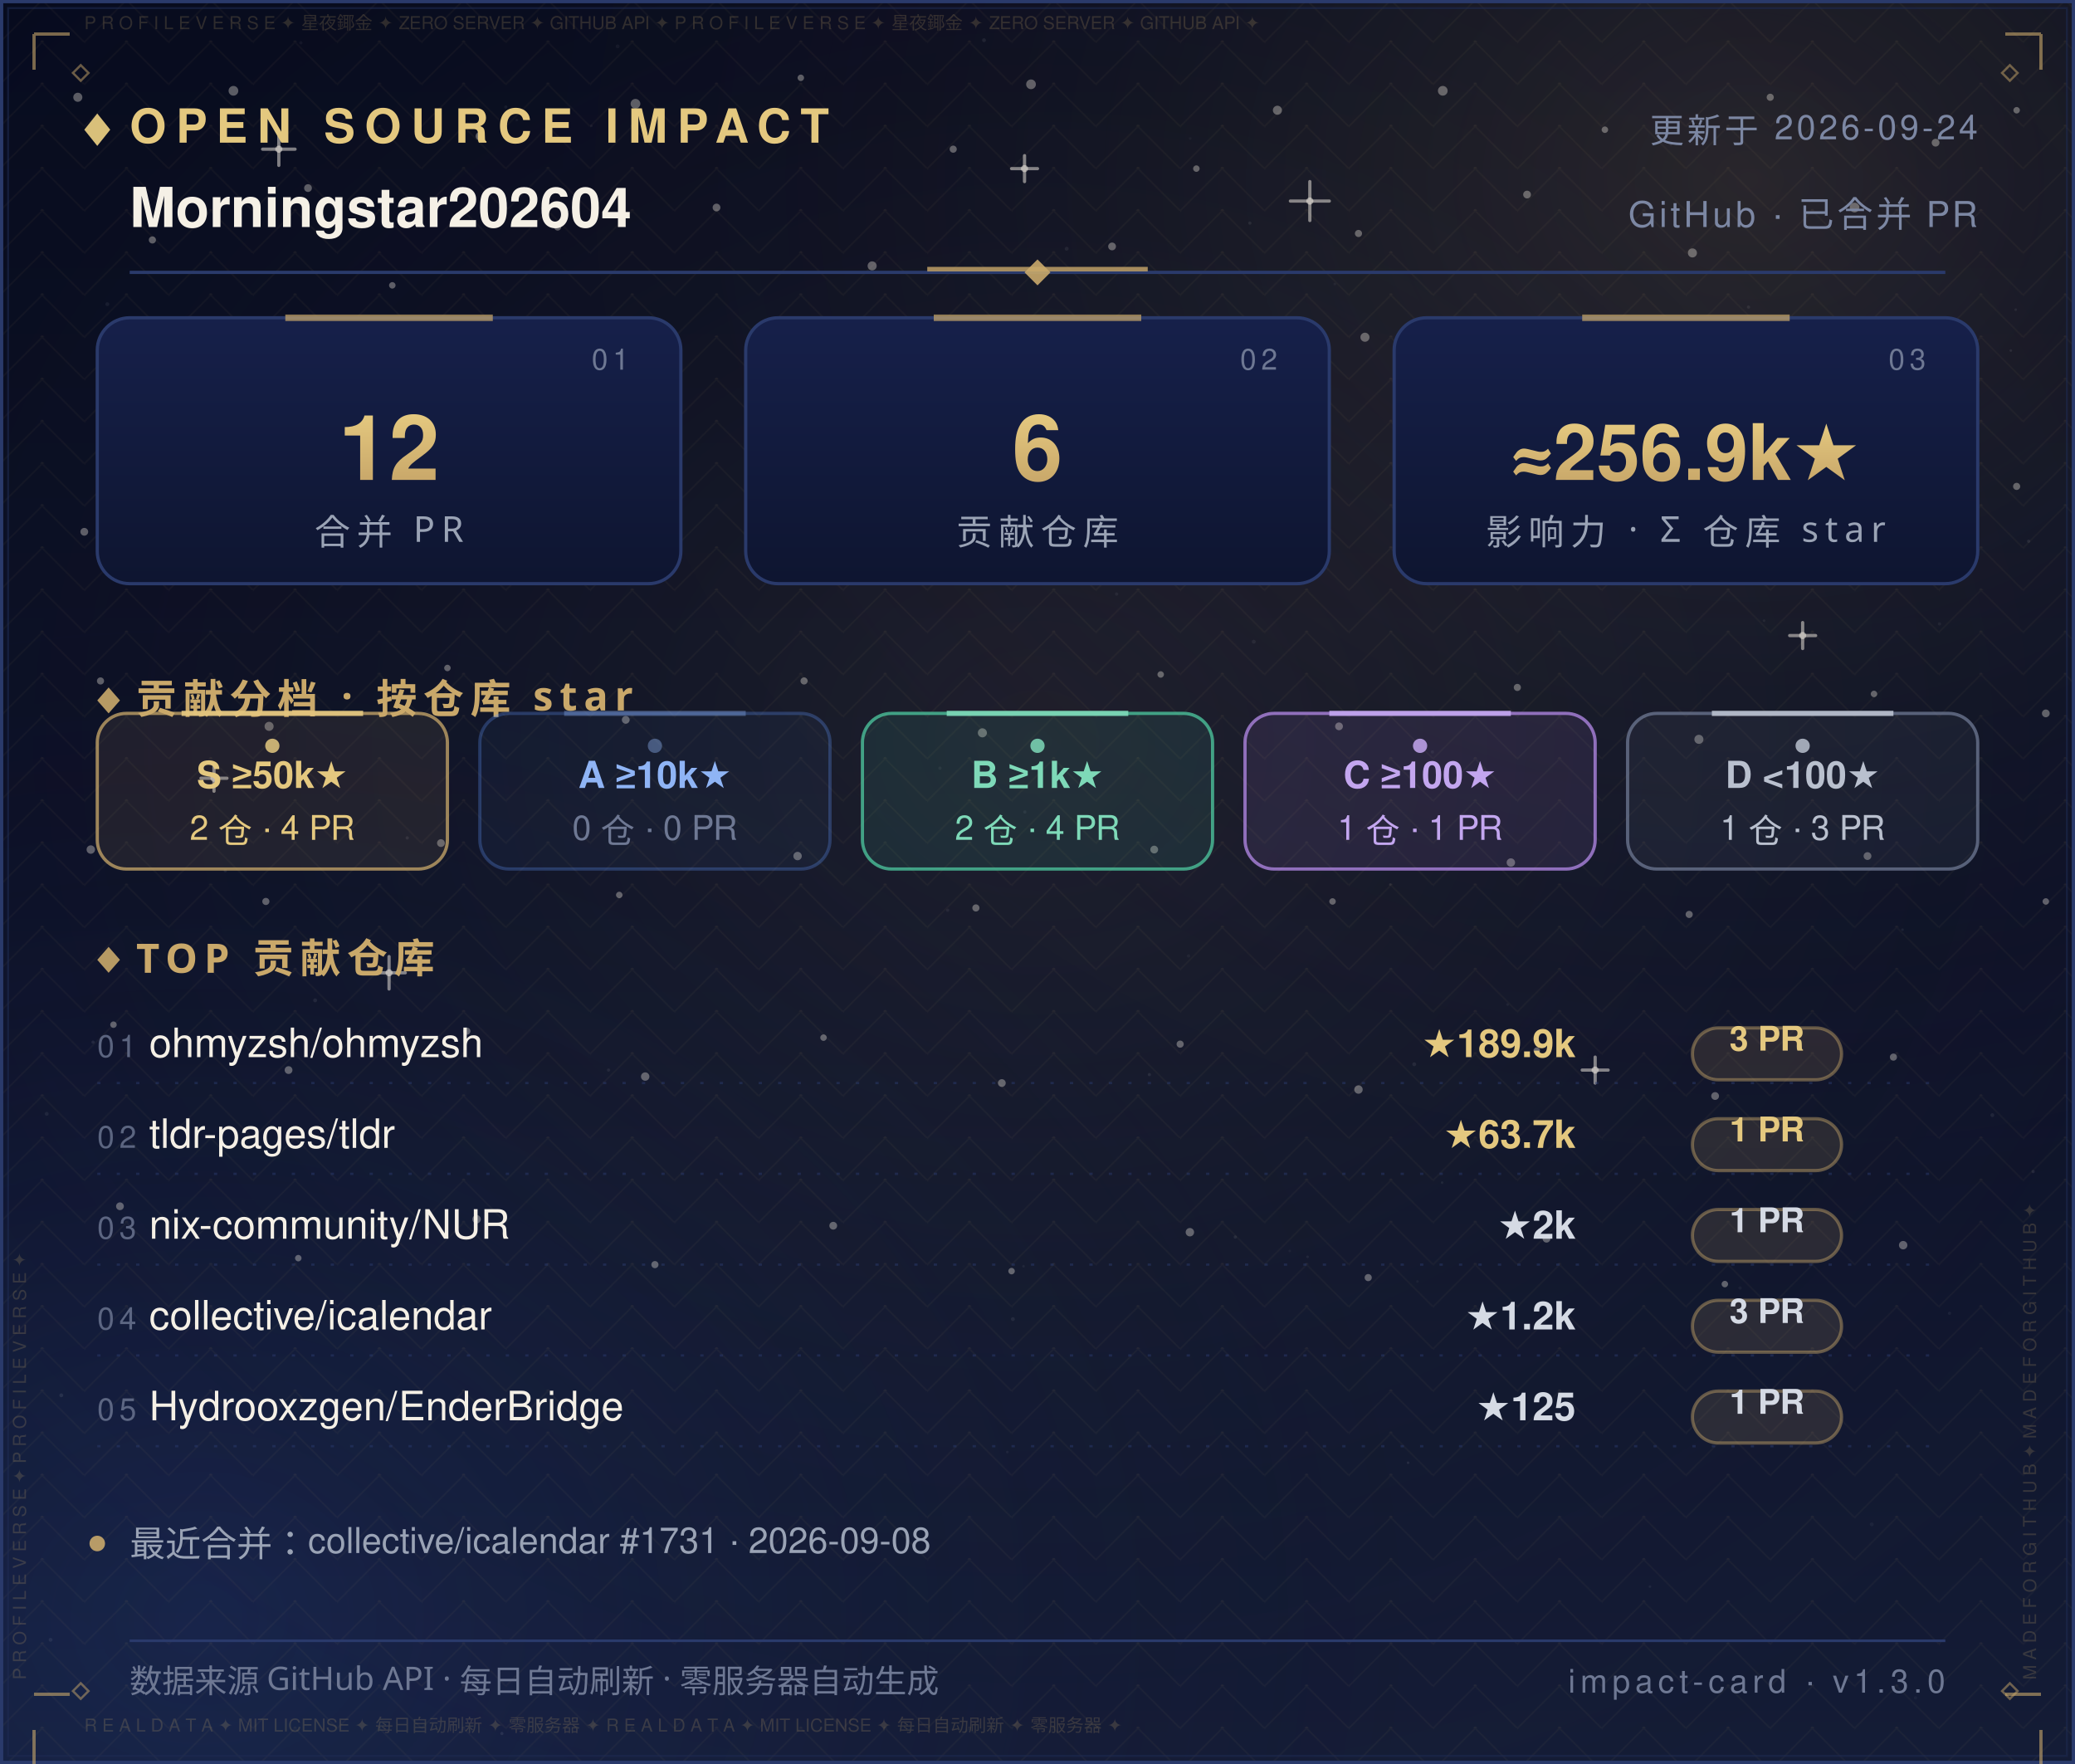
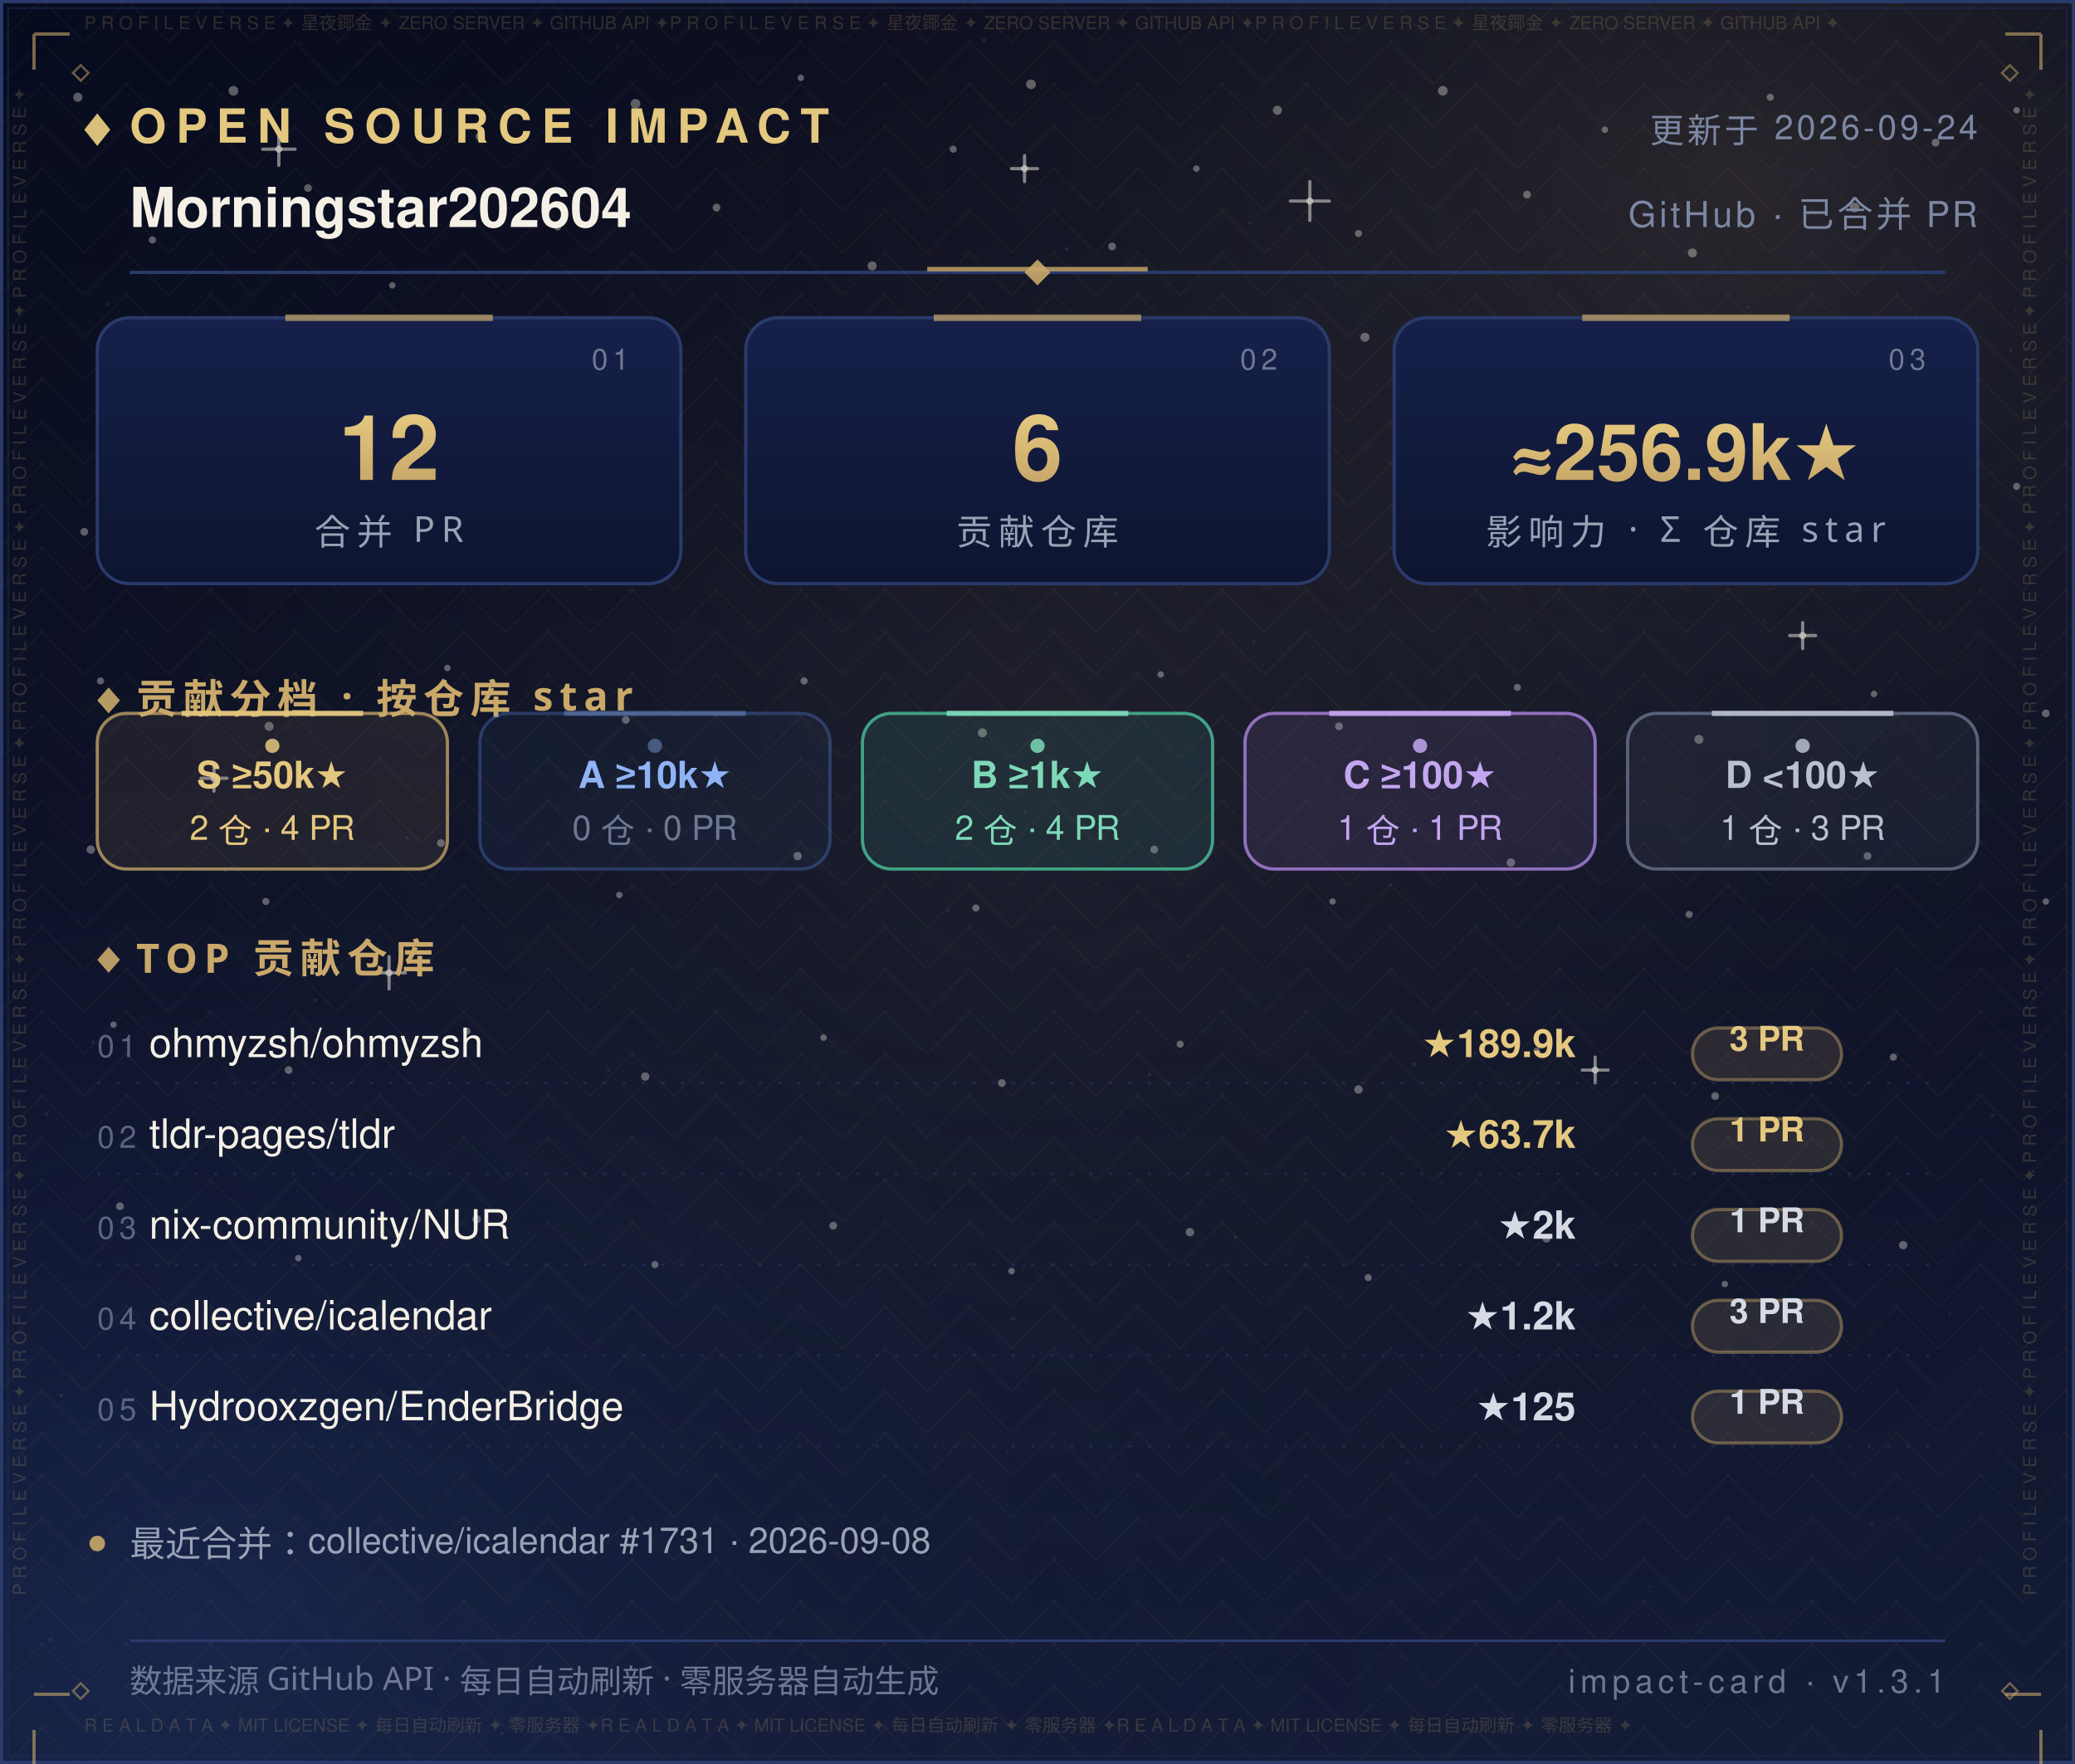
<svg xmlns="http://www.w3.org/2000/svg" width="640" height="544" viewBox="0 0 640 544" role="img" aria-label="Open Source Impact Card — Morningstar202604">
  <defs>
    <linearGradient id="bg" x1="0" y1="0" x2="0" y2="1">
      <stop offset="0" stop-color="#070B1E" />
      <stop offset="0.5" stop-color="#0B1026" />
      <stop offset="1" stop-color="#141C36" />
    </linearGradient>
    <radialGradient id="nebG" cx="0.84" cy="0.10" r="0.62">
      <stop offset="0" stop-color="#C9A86A" stop-opacity="0.16" />
      <stop offset="1" stop-color="#070B1E" stop-opacity="0" />
    </radialGradient>
    <radialGradient id="nebB" cx="0.10" cy="0.92" r="0.60">
      <stop offset="0" stop-color="#2B4B9E" stop-opacity="0.22" />
      <stop offset="1" stop-color="#070B1E" stop-opacity="0" />
    </radialGradient>
    <radialGradient id="glow" cx="0.5" cy="0.42" r="0.72">
      <stop offset="0" stop-color="#C9A86A" stop-opacity="0.1" />
      <stop offset="1" stop-color="#070B1E" stop-opacity="0" />
    </radialGradient>
    <pattern id="fil1" width="26.0" height="13.0" patternUnits="userSpaceOnUse">
      <path d="M13.0 0 L26.0 13.0 L13.0 26.0 L0 13.0 Z" fill="none" stroke="#C9A86A" stroke-width="0.5" opacity="0.05" />
      <circle cx="13.0" cy="13.0" r="0.55" fill="#C9A86A" opacity="0.08" />
      <circle cx="0" cy="0" r="0.35" fill="#C9A86A" opacity="0.05" />
    </pattern>
  </defs>
  <rect width="640" height="544" fill="url(#bg)" />
  <rect width="640" height="544" fill="url(#nebG)" />
  <rect width="640" height="544" fill="url(#nebB)" />
  <rect width="640" height="544" fill="url(#glow)" />
  <rect width="640" height="544" fill="url(#fil1)" />
  <circle cx="24" cy="30" r="1.4" fill="#F5F0E6" opacity="0.35" />
  <circle cx="47" cy="74" r="1.1" fill="#F5F0E6" opacity="0.35" />
  <circle cx="72" cy="28" r="1.5" fill="#F5F0E6" opacity="0.35" />
  <circle cx="95" cy="58" r="1.2" fill="#F5F0E6" opacity="0.35" />
  <circle cx="121" cy="88" r="1" fill="#F5F0E6" opacity="0.35" />
  <circle cx="148" cy="42" r="1.3" fill="#F5F0E6" opacity="0.35" />
  <circle cx="172" cy="70" r="1.1" fill="#F5F0E6" opacity="0.35" />
  <circle cx="196" cy="32" r="1.5" fill="#F5F0E6" opacity="0.35" />
  <circle cx="221" cy="64" r="1.2" fill="#F5F0E6" opacity="0.35" />
  <circle cx="247" cy="24" r="1" fill="#F5F0E6" opacity="0.35" />
  <circle cx="269" cy="82" r="1.4" fill="#F5F0E6" opacity="0.35" />
  <circle cx="294" cy="46" r="1.1" fill="#F5F0E6" opacity="0.35" />
  <circle cx="318" cy="26" r="1.5" fill="#F5F0E6" opacity="0.35" />
  <circle cx="343" cy="76" r="1.2" fill="#F5F0E6" opacity="0.35" />
  <circle cx="369" cy="52" r="1" fill="#F5F0E6" opacity="0.35" />
  <circle cx="394" cy="34" r="1.4" fill="#F5F0E6" opacity="0.35" />
  <circle cx="419" cy="72" r="1.1" fill="#F5F0E6" opacity="0.35" />
  <circle cx="445" cy="28" r="1.5" fill="#F5F0E6" opacity="0.35" />
  <circle cx="471" cy="60" r="1.2" fill="#F5F0E6" opacity="0.35" />
  <circle cx="495" cy="40" r="1" fill="#F5F0E6" opacity="0.35" />
  <circle cx="522" cy="78" r="1.4" fill="#F5F0E6" opacity="0.35" />
  <circle cx="546" cy="30" r="1.1" fill="#F5F0E6" opacity="0.35" />
  <circle cx="572" cy="64" r="1.5" fill="#F5F0E6" opacity="0.35" />
  <circle cx="597" cy="44" r="1.2" fill="#F5F0E6" opacity="0.35" />
  <circle cx="622" cy="34" r="1" fill="#F5F0E6" opacity="0.35" />
  <circle cx="34" cy="116" r="1" fill="#F5F0E6" opacity="0.35" />
  <circle cx="88" cy="108" r="1.3" fill="#F5F0E6" opacity="0.35" />
  <circle cx="141" cy="122" r="1.1" fill="#F5F0E6" opacity="0.35" />
  <circle cx="197" cy="106" r="1.4" fill="#F5F0E6" opacity="0.35" />
  <circle cx="252" cy="118" r="1" fill="#F5F0E6" opacity="0.35" />
  <circle cx="307" cy="108" r="1.3" fill="#F5F0E6" opacity="0.35" />
  <circle cx="364" cy="124" r="1.1" fill="#F5F0E6" opacity="0.35" />
  <circle cx="421" cy="104" r="1.4" fill="#F5F0E6" opacity="0.35" />
  <circle cx="478" cy="120" r="1" fill="#F5F0E6" opacity="0.35" />
  <circle cx="536" cy="110" r="1.3" fill="#F5F0E6" opacity="0.35" />
  <circle cx="596" cy="122" r="1.1" fill="#F5F0E6" opacity="0.35" />
  <circle cx="26" cy="164" r="1.2" fill="#F5F0E6" opacity="0.35" />
  <circle cx="79" cy="150" r="1" fill="#F5F0E6" opacity="0.35" />
  <circle cx="131" cy="174" r="1.3" fill="#F5F0E6" opacity="0.35" />
  <circle cx="186" cy="158" r="1.1" fill="#F5F0E6" opacity="0.35" />
  <circle cx="240" cy="170" r="1.2" fill="#F5F0E6" opacity="0.35" />
  <circle cx="296" cy="152" r="1" fill="#F5F0E6" opacity="0.35" />
  <circle cx="351" cy="176" r="1.3" fill="#F5F0E6" opacity="0.35" />
  <circle cx="406" cy="162" r="1.1" fill="#F5F0E6" opacity="0.35" />
  <circle cx="462" cy="172" r="1.2" fill="#F5F0E6" opacity="0.35" />
  <circle cx="518" cy="156" r="1" fill="#F5F0E6" opacity="0.35" />
  <circle cx="574" cy="168" r="1.3" fill="#F5F0E6" opacity="0.35" />
  <circle cx="622" cy="150" r="1.1" fill="#F5F0E6" opacity="0.35" />
  <circle cx="31" cy="210" r="1.1" fill="#F5F0E6" opacity="0.35" />
  <circle cx="83" cy="224" r="1.4" fill="#F5F0E6" opacity="0.35" />
  <circle cx="138" cy="206" r="1" fill="#F5F0E6" opacity="0.35" />
  <circle cx="193" cy="222" r="1.2" fill="#F5F0E6" opacity="0.35" />
  <circle cx="248" cy="210" r="1.1" fill="#F5F0E6" opacity="0.35" />
  <circle cx="303" cy="226" r="1.4" fill="#F5F0E6" opacity="0.35" />
  <circle cx="358" cy="208" r="1" fill="#F5F0E6" opacity="0.35" />
  <circle cx="413" cy="224" r="1.2" fill="#F5F0E6" opacity="0.35" />
  <circle cx="468" cy="212" r="1.1" fill="#F5F0E6" opacity="0.35" />
  <circle cx="524" cy="228" r="1.4" fill="#F5F0E6" opacity="0.35" />
  <circle cx="578" cy="214" r="1" fill="#F5F0E6" opacity="0.35" />
  <circle cx="631" cy="220" r="1.2" fill="#F5F0E6" opacity="0.35" />
  <circle cx="28" cy="262" r="1.3" fill="#F5F0E6" opacity="0.35" />
  <circle cx="82" cy="278" r="1.1" fill="#F5F0E6" opacity="0.35" />
  <circle cx="136" cy="260" r="1.2" fill="#F5F0E6" opacity="0.35" />
  <circle cx="191" cy="276" r="1" fill="#F5F0E6" opacity="0.35" />
  <circle cx="246" cy="264" r="1.3" fill="#F5F0E6" opacity="0.35" />
  <circle cx="301" cy="280" r="1.1" fill="#F5F0E6" opacity="0.35" />
  <circle cx="356" cy="262" r="1.2" fill="#F5F0E6" opacity="0.35" />
  <circle cx="411" cy="278" r="1" fill="#F5F0E6" opacity="0.35" />
  <circle cx="466" cy="266" r="1.3" fill="#F5F0E6" opacity="0.35" />
  <circle cx="521" cy="282" r="1.1" fill="#F5F0E6" opacity="0.35" />
  <circle cx="576" cy="264" r="1.2" fill="#F5F0E6" opacity="0.35" />
  <circle cx="631" cy="278" r="1" fill="#F5F0E6" opacity="0.35" />
  <circle cx="35" cy="316" r="1" fill="#F5F0E6" opacity="0.35" />
  <circle cx="89" cy="330" r="1.2" fill="#F5F0E6" opacity="0.35" />
  <circle cx="144" cy="318" r="1.1" fill="#F5F0E6" opacity="0.35" />
  <circle cx="199" cy="332" r="1.3" fill="#F5F0E6" opacity="0.35" />
  <circle cx="254" cy="320" r="1" fill="#F5F0E6" opacity="0.35" />
  <circle cx="309" cy="334" r="1.2" fill="#F5F0E6" opacity="0.35" />
  <circle cx="364" cy="322" r="1.1" fill="#F5F0E6" opacity="0.35" />
  <circle cx="419" cy="336" r="1.3" fill="#F5F0E6" opacity="0.35" />
  <circle cx="474" cy="324" r="1" fill="#F5F0E6" opacity="0.35" />
  <circle cx="529" cy="338" r="1.2" fill="#F5F0E6" opacity="0.35" />
  <circle cx="584" cy="326" r="1.1" fill="#F5F0E6" opacity="0.35" />
  <circle cx="37" cy="372" r="1.2" fill="#F5F0E6" opacity="0.35" />
  <circle cx="92" cy="388" r="1" fill="#F5F0E6" opacity="0.35" />
  <circle cx="147" cy="376" r="1.3" fill="#F5F0E6" opacity="0.35" />
  <circle cx="202" cy="390" r="1.1" fill="#F5F0E6" opacity="0.35" />
  <circle cx="257" cy="378" r="1.2" fill="#F5F0E6" opacity="0.35" />
  <circle cx="312" cy="392" r="1" fill="#F5F0E6" opacity="0.35" />
  <circle cx="367" cy="380" r="1.3" fill="#F5F0E6" opacity="0.35" />
  <circle cx="422" cy="394" r="1.1" fill="#F5F0E6" opacity="0.35" />
  <circle cx="477" cy="382" r="1.2" fill="#F5F0E6" opacity="0.35" />
  <circle cx="532" cy="396" r="1" fill="#F5F0E6" opacity="0.35" />
  <circle cx="587" cy="384" r="1.3" fill="#F5F0E6" opacity="0.35" />
  <path d="M81.0 46.0 H91.0 M86.0 41.0 V51.0" stroke="#F5F0E6" stroke-width="1" stroke-linecap="round" opacity="0.5" />
  <circle cx="86.0" cy="46.0" r="1.1" fill="#F5F0E6" opacity="0.5" />
  <path d="M234.0 150.0 H242.0 M238.0 146.0 V154.0" stroke="#F5F0E6" stroke-width="1" stroke-linecap="round" opacity="0.5" />
  <circle cx="238.0" cy="150.0" r="1.1" fill="#F5F0E6" opacity="0.5" />
  <path d="M398.0 62.0 H410.0 M404.0 56.0 V68.0" stroke="#F5F0E6" stroke-width="1" stroke-linecap="round" opacity="0.5" />
  <circle cx="404.0" cy="62.0" r="1.1" fill="#F5F0E6" opacity="0.5" />
  <path d="M552.0 196.0 H560.0 M556.0 192.0 V200.0" stroke="#F5F0E6" stroke-width="1" stroke-linecap="round" opacity="0.5" />
  <circle cx="556.0" cy="196.0" r="1.1" fill="#F5F0E6" opacity="0.5" />
  <path d="M115.0 300.0 H125.0 M120.0 295.0 V305.0" stroke="#F5F0E6" stroke-width="1" stroke-linecap="round" opacity="0.5" />
  <circle cx="120.0" cy="300.0" r="1.1" fill="#F5F0E6" opacity="0.5" />
  <path d="M488.0 330.0 H496.0 M492.0 326.0 V334.0" stroke="#F5F0E6" stroke-width="1" stroke-linecap="round" opacity="0.5" />
  <circle cx="492.0" cy="330.0" r="1.1" fill="#F5F0E6" opacity="0.5" />
  <path d="M312.0 52.0 H320.0 M316.0 48.0 V56.0" stroke="#F5F0E6" stroke-width="1" stroke-linecap="round" opacity="0.5" />
  <circle cx="316.0" cy="52.0" r="1.1" fill="#F5F0E6" opacity="0.5" />
  <path d="M62.0 240.0 H70.0 M66.0 236.0 V244.0" stroke="#F5F0E6" stroke-width="1" stroke-linecap="round" opacity="0.5" />
  <circle cx="66.0" cy="240.0" r="1.1" fill="#F5F0E6" opacity="0.5" />
  <circle cx="15.6" cy="505.7" r="0.6" fill="#FFFFFF" opacity="0.067" />
  <circle cx="97.2" cy="308.5" r="0.6" fill="#FFFFFF" opacity="0.076" />
  <circle cx="538.1" cy="154.0" r="0.6" fill="#FFFFFF" opacity="0.057" />
  <circle cx="344.4" cy="183.2" r="0.5" fill="#FFFFFF" opacity="0.057" />
  <circle cx="159.4" cy="37.0" r="0.4" fill="#FFFFFF" opacity="0.048" />
  <circle cx="28.7" cy="321.4" r="0.5" fill="#FFFFFF" opacity="0.080" />
  <circle cx="209.8" cy="141.7" r="0.4" fill="#FFFFFF" opacity="0.060" />
  <circle cx="316.1" cy="250.4" r="0.5" fill="#FFFFFF" opacity="0.057" />
  <circle cx="590.8" cy="523.6" r="0.5" fill="#FFFFFF" opacity="0.037" />
  <circle cx="539.3" cy="94.7" r="0.5" fill="#FFFFFF" opacity="0.068" />
  <circle cx="385.5" cy="68.8" r="0.5" fill="#FFFFFF" opacity="0.076" />
  <circle cx="292.3" cy="280.7" r="0.5" fill="#FFFFFF" opacity="0.060" />
  <circle cx="536.7" cy="397.2" r="0.5" fill="#FFFFFF" opacity="0.046" />
  <circle cx="377.3" cy="161.2" r="0.4" fill="#FFFFFF" opacity="0.041" />
  <circle cx="92.8" cy="13.2" r="0.5" fill="#FFFFFF" opacity="0.044" />
  <circle cx="354.5" cy="331.4" r="0.5" fill="#FFFFFF" opacity="0.080" />
  <circle cx="310.7" cy="447.8" r="0.4" fill="#FFFFFF" opacity="0.054" />
  <circle cx="601.3" cy="405.0" r="0.5" fill="#FFFFFF" opacity="0.054" />
  <circle cx="18.9" cy="430.3" r="0.6" fill="#FFFFFF" opacity="0.085" />
  <circle cx="312.4" cy="406.8" r="0.6" fill="#FFFFFF" opacity="0.069" />
  <circle cx="239.2" cy="6.0" r="0.5" fill="#FFFFFF" opacity="0.036" />
  <circle cx="436.2" cy="328.2" r="0.6" fill="#FFFFFF" opacity="0.071" />
  <circle cx="329.0" cy="76.7" r="0.6" fill="#FFFFFF" opacity="0.063" />
  <circle cx="625.7" cy="166.9" r="0.5" fill="#FFFFFF" opacity="0.075" />
  <circle cx="428.8" cy="272.8" r="0.4" fill="#FFFFFF" opacity="0.065" />
  <circle cx="169.1" cy="106.6" r="0.4" fill="#FFFFFF" opacity="0.073" />
  <circle cx="586.8" cy="286.7" r="0.4" fill="#FFFFFF" opacity="0.060" />
  <circle cx="598.2" cy="192.4" r="0.5" fill="#FFFFFF" opacity="0.054" />
  <circle cx="289.9" cy="236.9" r="0.5" fill="#FFFFFF" opacity="0.053" />
  <circle cx="315.7" cy="390.5" r="0.4" fill="#FFFFFF" opacity="0.054" />
  <circle cx="154.8" cy="534.6" r="0.5" fill="#FFFFFF" opacity="0.080" />
  <circle cx="411.7" cy="87.6" r="0.4" fill="#FFFFFF" opacity="0.043" />
  <circle cx="465.0" cy="309.8" r="0.4" fill="#FFFFFF" opacity="0.048" />
  <circle cx="533.5" cy="235.8" r="0.5" fill="#FFFFFF" opacity="0.050" />
  <circle cx="621.7" cy="95.5" r="0.4" fill="#FFFFFF" opacity="0.064" />
  <circle cx="14.4" cy="343.5" r="0.6" fill="#FFFFFF" opacity="0.064" />
  <circle cx="68.9" cy="176.2" r="0.5" fill="#FFFFFF" opacity="0.076" />
  <circle cx="182.4" cy="38.8" r="0.4" fill="#FFFFFF" opacity="0.047" />
  <circle cx="125.6" cy="258.4" r="0.5" fill="#FFFFFF" opacity="0.081" />
  <circle cx="367.1" cy="42.7" r="0.4" fill="#FFFFFF" opacity="0.039" />
  <circle cx="441.5" cy="125.3" r="0.6" fill="#FFFFFF" opacity="0.085" />
  <circle cx="69.5" cy="268.5" r="0.5" fill="#FFFFFF" opacity="0.078" />
  <circle cx="627.1" cy="361.3" r="0.5" fill="#FFFFFF" opacity="0.081" />
  <circle cx="620.2" cy="108.1" r="0.4" fill="#FFFFFF" opacity="0.078" />
  <circle cx="508.9" cy="489.3" r="0.4" fill="#FFFFFF" opacity="0.055" />
  <circle cx="403.3" cy="387.6" r="0.4" fill="#FFFFFF" opacity="0.061" />
  <circle cx="381.0" cy="381.5" r="0.5" fill="#FFFFFF" opacity="0.078" />
  <circle cx="33.1" cy="93.8" r="0.6" fill="#FFFFFF" opacity="0.059" />
  <circle cx="249.8" cy="172.5" r="0.4" fill="#FFFFFF" opacity="0.066" />
  <circle cx="434.3" cy="451.1" r="0.4" fill="#FFFFFF" opacity="0.082" />
  <circle cx="437.2" cy="395.2" r="0.4" fill="#FFFFFF" opacity="0.040" />
  <circle cx="577.3" cy="470.1" r="0.6" fill="#FFFFFF" opacity="0.044" />
  <circle cx="366.6" cy="294.8" r="0.5" fill="#FFFFFF" opacity="0.044" />
  <circle cx="444.8" cy="364.7" r="0.4" fill="#FFFFFF" opacity="0.060" />
  <circle cx="316.6" cy="173.5" r="0.4" fill="#FFFFFF" opacity="0.076" />
  <circle cx="148.0" cy="108.5" r="0.5" fill="#FFFFFF" opacity="0.053" />
  <circle cx="326.4" cy="178.3" r="0.4" fill="#FFFFFF" opacity="0.054" />
  <circle cx="515.4" cy="44.7" r="0.4" fill="#FFFFFF" opacity="0.047" />
  <circle cx="182.8" cy="125.5" r="0.4" fill="#FFFFFF" opacity="0.039" />
  <circle cx="475.9" cy="147.8" r="0.4" fill="#FFFFFF" opacity="0.037" />
  <circle cx="441.8" cy="231.9" r="0.5" fill="#FFFFFF" opacity="0.057" />
  <circle cx="386.7" cy="197.9" r="0.6" fill="#FFFFFF" opacity="0.059" />
  <circle cx="303.5" cy="12.4" r="0.6" fill="#FFFFFF" opacity="0.074" />
  <circle cx="544.1" cy="191.4" r="0.4" fill="#FFFFFF" opacity="0.054" />
  <circle cx="156.0" cy="33.0" r="0.5" fill="#FFFFFF" opacity="0.051" />
  <circle cx="614.5" cy="343.9" r="0.6" fill="#FFFFFF" opacity="0.068" />
  <circle cx="397.8" cy="385.8" r="0.4" fill="#FFFFFF" opacity="0.042" />
  <circle cx="190.5" cy="14.3" r="0.6" fill="#FFFFFF" opacity="0.043" />
  <circle cx="483.0" cy="376.2" r="0.4" fill="#FFFFFF" opacity="0.085" />
  <circle cx="187.7" cy="330.0" r="0.5" fill="#FFFFFF" opacity="0.067" />
  <circle cx="290.3" cy="178.3" r="0.5" fill="#FFFFFF" opacity="0.068" />
  <circle cx="130.0" cy="117.8" r="0.4" fill="#FFFFFF" opacity="0.074" />
  <rect x="0.5" y="0.5" width="639" height="543" fill="none" stroke="#2A3A6B" stroke-width="1" />
  <rect x="2.5" y="2.5" width="635" height="539" fill="none" stroke="#1D2A52" stroke-width="0.6" opacity="0.55" />
-   <text x="26" y="9" font-family="'Segoe UI',Helvetica,Arial,'PingFang SC','Microsoft YaHei',sans-serif" font-size="5.5" fill="#C9A86A" opacity="0.2" textLength="588">P R O F I L E   V E R S E   ✦   星夜鎁金   ✦   ZERO SERVER   ✦   GITHUB API   ✦   P R O F I L E   V E R S E   ✦   星夜鎁金   ✦   ZERO SERVER   ✦   GITHUB API   ✦   </text>
-   <text x="26" y="534" font-family="'Segoe UI',Helvetica,Arial,'PingFang SC','Microsoft YaHei',sans-serif" font-size="5.5" fill="#C9A86A" opacity="0.2" textLength="588">R E A L   D A T A   ✦   MIT LICENSE   ✦   每日自动刷新   ✦   零服务器   ✦   R E A L   D A T A   ✦   MIT LICENSE   ✦   每日自动刷新   ✦   零服务器   ✦   </text>
-   <text x="8" y="518" font-family="'Segoe UI',Helvetica,Arial,'PingFang SC','Microsoft YaHei',sans-serif" font-size="5.5" fill="#C9A86A" opacity="0.2" textLength="492" transform="rotate(-90 8 518)">P R O F I L E   V E R S E   ✦   P R O F I L E   V E R S E   ✦   </text>
-   <text x="628" y="518" font-family="'Segoe UI',Helvetica,Arial,'PingFang SC','Microsoft YaHei',sans-serif" font-size="5.5" fill="#C9A86A" opacity="0.2" textLength="492" transform="rotate(-90 628 518)">M A D E   F O R   G I T H U B   ✦   M A D E   F O R   G I T H U B   ✦   </text>
+   <text x="26" y="9" font-family="'Segoe UI',Helvetica,Arial,'PingFang SC','Microsoft YaHei',sans-serif" font-size="5.5" fill="#C9A86A" opacity="0.2" textLength="588">P R O F I L E   V E R S E   ✦   星夜鎁金   ✦   ZERO SERVER   ✦   GITHUB API   ✦P R O F I L E   V E R S E   ✦   星夜鎁金   ✦   ZERO SERVER   ✦   GITHUB API   ✦P R O F I L E   V E R S E   ✦   星夜鎁金   ✦   ZERO SERVER   ✦   GITHUB API   ✦</text>
+   <text x="26" y="534" font-family="'Segoe UI',Helvetica,Arial,'PingFang SC','Microsoft YaHei',sans-serif" font-size="5.5" fill="#C9A86A" opacity="0.2" textLength="588">R E A L   D A T A   ✦   MIT LICENSE   ✦   每日自动刷新   ✦   零服务器   ✦R E A L   D A T A   ✦   MIT LICENSE   ✦   每日自动刷新   ✦   零服务器   ✦R E A L   D A T A   ✦   MIT LICENSE   ✦   每日自动刷新   ✦   零服务器   ✦</text>
+   <text x="8" y="492" font-family="'Segoe UI',Helvetica,Arial,'PingFang SC','Microsoft YaHei',sans-serif" font-size="5.5" fill="#C9A86A" opacity="0.2" transform="rotate(-90 8 492)">P R O F I L E   V E R S E   ✦   P R O F I L E   V E R S E   ✦   P R O F I L E   V E R S E   ✦   P R O F I L E   V E R S E   ✦   P R O F I L E   V E R S E   ✦   P R O F I L E   V E R S E   ✦   P R O F I L E   V E R S E   ✦   </text>
+   <text x="628" y="492" font-family="'Segoe UI',Helvetica,Arial,'PingFang SC','Microsoft YaHei',sans-serif" font-size="5.5" fill="#C9A86A" opacity="0.2" transform="rotate(-90 628 492)">P R O F I L E   V E R S E   ✦   P R O F I L E   V E R S E   ✦   P R O F I L E   V E R S E   ✦   P R O F I L E   V E R S E   ✦   P R O F I L E   V E R S E   ✦   P R O F I L E   V E R S E   ✦   P R O F I L E   V E R S E   ✦   </text>
  <path d="M10.5 10.5 h11 M10.5 10.5 v11" fill="none" stroke="#C9A86A" stroke-width="1" opacity="0.6" />
  <path d="M618.5 10.5 h11 M629.5 10.5 v11" fill="none" stroke="#C9A86A" stroke-width="1" opacity="0.6" />
  <path d="M10.5 522.5 h11 M10.5 533.5 v11" fill="none" stroke="#C9A86A" stroke-width="1" opacity="0.6" />
  <path d="M618.5 522.5 h11 M629.5 533.5 v11" fill="none" stroke="#C9A86A" stroke-width="1" opacity="0.6" />
  <path d="M22.5 22.5 l2.4 -2.4 l2.4 2.4 l-2.4 2.4 z" fill="none" stroke="#C9A86A" stroke-width="0.7" opacity="0.5" />
  <path d="M617.5 22.5 l2.4 -2.4 l2.4 2.4 l-2.4 2.4 z" fill="none" stroke="#C9A86A" stroke-width="0.7" opacity="0.5" />
  <path d="M22.5 521.5 l2.4 -2.4 l2.4 2.4 l-2.4 2.4 z" fill="none" stroke="#C9A86A" stroke-width="0.7" opacity="0.5" />
  <path d="M617.5 521.5 l2.4 -2.4 l2.4 2.4 l-2.4 2.4 z" fill="none" stroke="#C9A86A" stroke-width="0.7" opacity="0.5" />
  <defs>
    <linearGradient id="gtimp" x1="0" y1="0" x2="0" y2="1">
      <stop offset="0" stop-color="#E4C87F" />
      <stop offset="1" stop-color="#C9A86A" />
    </linearGradient>
    <linearGradient id="ppanel" x1="0" y1="0" x2="0" y2="1">
      <stop offset="0" stop-color="#16204A" />
      <stop offset="1" stop-color="#0E1530" />
    </linearGradient>
  </defs>
  <path d="M26 40 l4 -5 l4 5 l-4 5 z" fill="#E4C87F" opacity="0.95" />
  <text x="40" y="44" font-family="'Segoe UI',Helvetica,Arial,'PingFang SC','Microsoft YaHei',sans-serif" font-size="14.5" font-weight="700" letter-spacing="3" fill="#E4C87F">OPEN SOURCE IMPACT</text>
  <text x="610" y="44" text-anchor="end" font-family="'Segoe UI',Helvetica,Arial,'PingFang SC','Microsoft YaHei',sans-serif" font-size="10.5" letter-spacing="1" fill="#7C87A3">更新于 2026-09-24</text>
  <text x="40" y="70" font-family="'Segoe UI',Helvetica,Arial,'PingFang SC','Microsoft YaHei',sans-serif" font-size="17" font-weight="600" fill="#F5F0E6">Morningstar202604</text>
  <text x="610" y="70" text-anchor="end" font-family="'Segoe UI',Helvetica,Arial,'PingFang SC','Microsoft YaHei',sans-serif" font-size="11" letter-spacing="1" fill="#7C87A3">GitHub · 已合并 PR</text>
  <line x1="40" y1="84" x2="600" y2="84" stroke="#2A3A6B" stroke-width="1" />
  <line x1="286" y1="83" x2="354" y2="83" stroke="#C9A86A" stroke-width="1.4" opacity="0.8" />
  <path d="M320 80 l4 4 l-4 4 l-4 -4 z" fill="#C9A86A" opacity="0.9" />
  <rect x="30" y="98" width="180" height="82" rx="10" fill="url(#ppanel)" stroke="#2A3A6B" />
  <line x1="88" y1="98" x2="152" y2="98" stroke="#C9A86A" stroke-width="2" opacity="0.7" />
  <text x="194" y="114" text-anchor="end" font-family="'Segoe UI',Helvetica,Arial,sans-serif" font-size="9" letter-spacing="1.5" fill="#6E7893">01</text>
  <text x="120" y="148" text-anchor="middle" font-family="'Segoe UI',Helvetica,Arial,sans-serif" font-size="28" font-weight="600" fill="url(#gtimp)">12</text>
  <text x="120" y="168" text-anchor="middle" font-family="'PingFang SC','Microsoft YaHei','Segoe UI',sans-serif" font-size="11" letter-spacing="2" fill="#9AA3B5">合并 PR</text>
  <rect x="230" y="98" width="180" height="82" rx="10" fill="url(#ppanel)" stroke="#2A3A6B" />
  <line x1="288" y1="98" x2="352" y2="98" stroke="#C9A86A" stroke-width="2" opacity="0.7" />
  <text x="394" y="114" text-anchor="end" font-family="'Segoe UI',Helvetica,Arial,sans-serif" font-size="9" letter-spacing="1.5" fill="#6E7893">02</text>
  <text x="320" y="148" text-anchor="middle" font-family="'Segoe UI',Helvetica,Arial,sans-serif" font-size="28" font-weight="600" fill="url(#gtimp)">6</text>
  <text x="320" y="168" text-anchor="middle" font-family="'PingFang SC','Microsoft YaHei','Segoe UI',sans-serif" font-size="11" letter-spacing="2" fill="#9AA3B5">贡献仓库</text>
  <rect x="430" y="98" width="180" height="82" rx="10" fill="url(#ppanel)" stroke="#2A3A6B" />
  <line x1="488" y1="98" x2="552" y2="98" stroke="#C9A86A" stroke-width="2" opacity="0.7" />
  <text x="594" y="114" text-anchor="end" font-family="'Segoe UI',Helvetica,Arial,sans-serif" font-size="9" letter-spacing="1.5" fill="#6E7893">03</text>
  <text x="520" y="148" text-anchor="middle" font-family="'Segoe UI',Helvetica,Arial,sans-serif" font-size="24" font-weight="600" fill="url(#gtimp)">≈256.9k★</text>
  <text x="520" y="168" text-anchor="middle" font-family="'PingFang SC','Microsoft YaHei','Segoe UI',sans-serif" font-size="11" letter-spacing="2" fill="#9AA3B5">影响力 · Σ 仓库 star</text>
  <path d="M30 216 l3.5 -4 l3.5 4 l-3.5 4 z" fill="#C9A86A" opacity="0.9" />
  <text x="42" y="220" font-family="'PingFang SC','Microsoft YaHei','Segoe UI',sans-serif" font-size="12.5" font-weight="600" letter-spacing="2" fill="#C9A86A">贡献分档 · 按仓库 star</text>
  <rect x="30" y="220" width="108" height="48" rx="9" fill="#C9A86A" fill-opacity="0.1" stroke="#C9A86A" stroke-opacity="0.75" />
  <line x1="56" y1="220" x2="112" y2="220" stroke="#E4C87F" stroke-width="1.6" opacity="0.9" />
  <circle cx="84" cy="230" r="2.2" fill="#E4C87F" opacity="0.85" />
  <text x="84" y="243" text-anchor="middle" font-family="'Segoe UI',Helvetica,Arial,'PingFang SC','Microsoft YaHei',sans-serif" font-size="11.5" font-weight="700" fill="#E4C87F">S ≥50k★</text>
  <text x="84" y="259" text-anchor="middle" font-family="'Segoe UI',Helvetica,Arial,'PingFang SC','Microsoft YaHei',sans-serif" font-size="10.5" fill="#E4C87F">2 仓 · 4 PR</text>
  <rect x="148" y="220" width="108" height="48" rx="9" fill="#5B8DEF" fill-opacity="0.05" stroke="#5B8DEF" stroke-opacity="0.3" />
  <line x1="174" y1="220" x2="230" y2="220" stroke="#8FB4F5" stroke-width="1.6" opacity="0.35" />
  <circle cx="202" cy="230" r="2.2" fill="#8FB4F5" opacity="0.4" />
  <text x="202" y="243" text-anchor="middle" font-family="'Segoe UI',Helvetica,Arial,'PingFang SC','Microsoft YaHei',sans-serif" font-size="11.5" font-weight="700" fill="#8FB4F5">A ≥10k★</text>
  <text x="202" y="259" text-anchor="middle" font-family="'Segoe UI',Helvetica,Arial,'PingFang SC','Microsoft YaHei',sans-serif" font-size="10.5" fill="#6E7893">0 仓 · 0 PR</text>
  <rect x="266" y="220" width="108" height="48" rx="9" fill="#4EC9A0" fill-opacity="0.1" stroke="#4EC9A0" stroke-opacity="0.75" />
  <line x1="292" y1="220" x2="348" y2="220" stroke="#7ED9B8" stroke-width="1.6" opacity="0.9" />
  <circle cx="320" cy="230" r="2.2" fill="#7ED9B8" opacity="0.85" />
  <text x="320" y="243" text-anchor="middle" font-family="'Segoe UI',Helvetica,Arial,'PingFang SC','Microsoft YaHei',sans-serif" font-size="11.5" font-weight="700" fill="#7ED9B8">B ≥1k★</text>
  <text x="320" y="259" text-anchor="middle" font-family="'Segoe UI',Helvetica,Arial,'PingFang SC','Microsoft YaHei',sans-serif" font-size="10.5" fill="#7ED9B8">2 仓 · 4 PR</text>
  <rect x="384" y="220" width="108" height="48" rx="9" fill="#B48AE8" fill-opacity="0.1" stroke="#B48AE8" stroke-opacity="0.75" />
  <line x1="410" y1="220" x2="466" y2="220" stroke="#C3A6EF" stroke-width="1.6" opacity="0.9" />
  <circle cx="438" cy="230" r="2.2" fill="#C3A6EF" opacity="0.85" />
  <text x="438" y="243" text-anchor="middle" font-family="'Segoe UI',Helvetica,Arial,'PingFang SC','Microsoft YaHei',sans-serif" font-size="11.5" font-weight="700" fill="#C3A6EF">C ≥100★</text>
  <text x="438" y="259" text-anchor="middle" font-family="'Segoe UI',Helvetica,Arial,'PingFang SC','Microsoft YaHei',sans-serif" font-size="10.5" fill="#C3A6EF">1 仓 · 1 PR</text>
  <rect x="502" y="220" width="108" height="48" rx="9" fill="#6E7893" fill-opacity="0.1" stroke="#6E7893" stroke-opacity="0.75" />
  <line x1="528" y1="220" x2="584" y2="220" stroke="#B9C0CE" stroke-width="1.6" opacity="0.9" />
  <circle cx="556" cy="230" r="2.2" fill="#B9C0CE" opacity="0.85" />
  <text x="556" y="243" text-anchor="middle" font-family="'Segoe UI',Helvetica,Arial,'PingFang SC','Microsoft YaHei',sans-serif" font-size="11.5" font-weight="700" fill="#B9C0CE">D &lt;100★</text>
  <text x="556" y="259" text-anchor="middle" font-family="'Segoe UI',Helvetica,Arial,'PingFang SC','Microsoft YaHei',sans-serif" font-size="10.5" fill="#B9C0CE">1 仓 · 3 PR</text>
  <path d="M30 296 l3.5 -4 l3.5 4 l-3.5 4 z" fill="#C9A86A" opacity="0.9" />
  <text x="42" y="300" font-family="'PingFang SC','Microsoft YaHei','Segoe UI',sans-serif" font-size="12.5" font-weight="600" letter-spacing="2" fill="#C9A86A">TOP 贡献仓库</text>
  <text x="30" y="326" font-family="'Segoe UI',Helvetica,Arial,'PingFang SC','Microsoft YaHei',sans-serif" font-size="9.5" letter-spacing="1.5" fill="#6E7893" opacity="0.8">01</text>
  <text x="46" y="326" font-family="'Segoe UI',Helvetica,Arial,'PingFang SC','Microsoft YaHei',sans-serif" font-size="12.5" fill="#F5F0E6">ohmyzsh/ohmyzsh</text>
  <rect x="522" y="317" width="46" height="16" rx="8" fill="#C9A86A" fill-opacity="0.14" stroke="#C9A86A" stroke-opacity="0.45" />
  <text x="545" y="324" text-anchor="middle" font-family="'Segoe UI',Helvetica,Arial,'PingFang SC','Microsoft YaHei',sans-serif" font-size="10.5" font-weight="600" fill="#E4C87F">3 PR</text>
  <text x="486" y="326" text-anchor="end" font-family="'Segoe UI',Helvetica,Arial,'PingFang SC','Microsoft YaHei',sans-serif" font-size="12" font-weight="600" fill="#E4C87F">★189.9k</text>
  <line x1="30" y1="334" x2="600" y2="334" stroke="#2A3A6B" stroke-width="0.7" stroke-dasharray="1 5" opacity="0.5" />
  <text x="30" y="354" font-family="'Segoe UI',Helvetica,Arial,'PingFang SC','Microsoft YaHei',sans-serif" font-size="9.5" letter-spacing="1.5" fill="#6E7893" opacity="0.8">02</text>
  <text x="46" y="354" font-family="'Segoe UI',Helvetica,Arial,'PingFang SC','Microsoft YaHei',sans-serif" font-size="12.5" fill="#F5F0E6">tldr-pages/tldr</text>
  <rect x="522" y="345" width="46" height="16" rx="8" fill="#C9A86A" fill-opacity="0.14" stroke="#C9A86A" stroke-opacity="0.45" />
  <text x="545" y="352" text-anchor="middle" font-family="'Segoe UI',Helvetica,Arial,'PingFang SC','Microsoft YaHei',sans-serif" font-size="10.5" font-weight="600" fill="#E4C87F">1 PR</text>
  <text x="486" y="354" text-anchor="end" font-family="'Segoe UI',Helvetica,Arial,'PingFang SC','Microsoft YaHei',sans-serif" font-size="12" font-weight="600" fill="#E4C87F">★63.7k</text>
  <line x1="30" y1="362" x2="600" y2="362" stroke="#2A3A6B" stroke-width="0.7" stroke-dasharray="1 5" opacity="0.5" />
  <text x="30" y="382" font-family="'Segoe UI',Helvetica,Arial,'PingFang SC','Microsoft YaHei',sans-serif" font-size="9.5" letter-spacing="1.5" fill="#6E7893" opacity="0.8">03</text>
  <text x="46" y="382" font-family="'Segoe UI',Helvetica,Arial,'PingFang SC','Microsoft YaHei',sans-serif" font-size="12.5" fill="#F5F0E6">nix-community/NUR</text>
  <rect x="522" y="373" width="46" height="16" rx="8" fill="#C9A86A" fill-opacity="0.14" stroke="#C9A86A" stroke-opacity="0.45" />
  <text x="545" y="380" text-anchor="middle" font-family="'Segoe UI',Helvetica,Arial,'PingFang SC','Microsoft YaHei',sans-serif" font-size="10.5" font-weight="600" fill="#D5DAE4">1 PR</text>
  <text x="486" y="382" text-anchor="end" font-family="'Segoe UI',Helvetica,Arial,'PingFang SC','Microsoft YaHei',sans-serif" font-size="12" font-weight="600" fill="#D5DAE4">★2k</text>
  <line x1="30" y1="390" x2="600" y2="390" stroke="#2A3A6B" stroke-width="0.7" stroke-dasharray="1 5" opacity="0.5" />
  <text x="30" y="410" font-family="'Segoe UI',Helvetica,Arial,'PingFang SC','Microsoft YaHei',sans-serif" font-size="9.5" letter-spacing="1.5" fill="#6E7893" opacity="0.8">04</text>
  <text x="46" y="410" font-family="'Segoe UI',Helvetica,Arial,'PingFang SC','Microsoft YaHei',sans-serif" font-size="12.5" fill="#F5F0E6">collective/icalendar</text>
  <rect x="522" y="401" width="46" height="16" rx="8" fill="#C9A86A" fill-opacity="0.14" stroke="#C9A86A" stroke-opacity="0.45" />
  <text x="545" y="408" text-anchor="middle" font-family="'Segoe UI',Helvetica,Arial,'PingFang SC','Microsoft YaHei',sans-serif" font-size="10.5" font-weight="600" fill="#D5DAE4">3 PR</text>
  <text x="486" y="410" text-anchor="end" font-family="'Segoe UI',Helvetica,Arial,'PingFang SC','Microsoft YaHei',sans-serif" font-size="12" font-weight="600" fill="#D5DAE4">★1.2k</text>
  <line x1="30" y1="418" x2="600" y2="418" stroke="#2A3A6B" stroke-width="0.7" stroke-dasharray="1 5" opacity="0.5" />
  <text x="30" y="438" font-family="'Segoe UI',Helvetica,Arial,'PingFang SC','Microsoft YaHei',sans-serif" font-size="9.5" letter-spacing="1.5" fill="#6E7893" opacity="0.8">05</text>
  <text x="46" y="438" font-family="'Segoe UI',Helvetica,Arial,'PingFang SC','Microsoft YaHei',sans-serif" font-size="12.5" fill="#F5F0E6">Hydrooxzgen/EnderBridge</text>
  <rect x="522" y="429" width="46" height="16" rx="8" fill="#C9A86A" fill-opacity="0.14" stroke="#C9A86A" stroke-opacity="0.45" />
  <text x="545" y="436" text-anchor="middle" font-family="'Segoe UI',Helvetica,Arial,'PingFang SC','Microsoft YaHei',sans-serif" font-size="10.5" font-weight="600" fill="#D5DAE4">1 PR</text>
  <text x="486" y="438" text-anchor="end" font-family="'Segoe UI',Helvetica,Arial,'PingFang SC','Microsoft YaHei',sans-serif" font-size="12" font-weight="600" fill="#D5DAE4">★125</text>
  <line x1="30" y1="446" x2="600" y2="446" stroke="#2A3A6B" stroke-width="0.7" stroke-dasharray="1 5" opacity="0.5" />
  <circle cx="30" cy="476" r="2.4" fill="#C9A86A" opacity="0.9" />
  <text x="40" y="480" font-family="'Segoe UI',Helvetica,Arial,'PingFang SC','Microsoft YaHei',sans-serif" font-size="11" fill="#9AA3B5">最近合并：collective/icalendar #1731 · 2026-09-08</text>
  <line x1="40" y1="506" x2="600" y2="506" stroke="#2A3A6B" stroke-width="0.8" />
  <text x="40" y="522" font-family="'PingFang SC','Microsoft YaHei','Segoe UI',sans-serif" font-size="10" fill="#6E7893">数据来源 GitHub API · 每日自动刷新 · 零服务器自动生成</text>
-   <text x="600" y="522" text-anchor="end" font-family="'Segoe UI',Helvetica,Arial,sans-serif" font-size="10" letter-spacing="1.5" fill="#6E7893">impact-card · v1.3.0</text>
+   <text x="600" y="522" text-anchor="end" font-family="'Segoe UI',Helvetica,Arial,sans-serif" font-size="10" letter-spacing="1.5" fill="#6E7893">impact-card · v1.3.1</text>
</svg>
